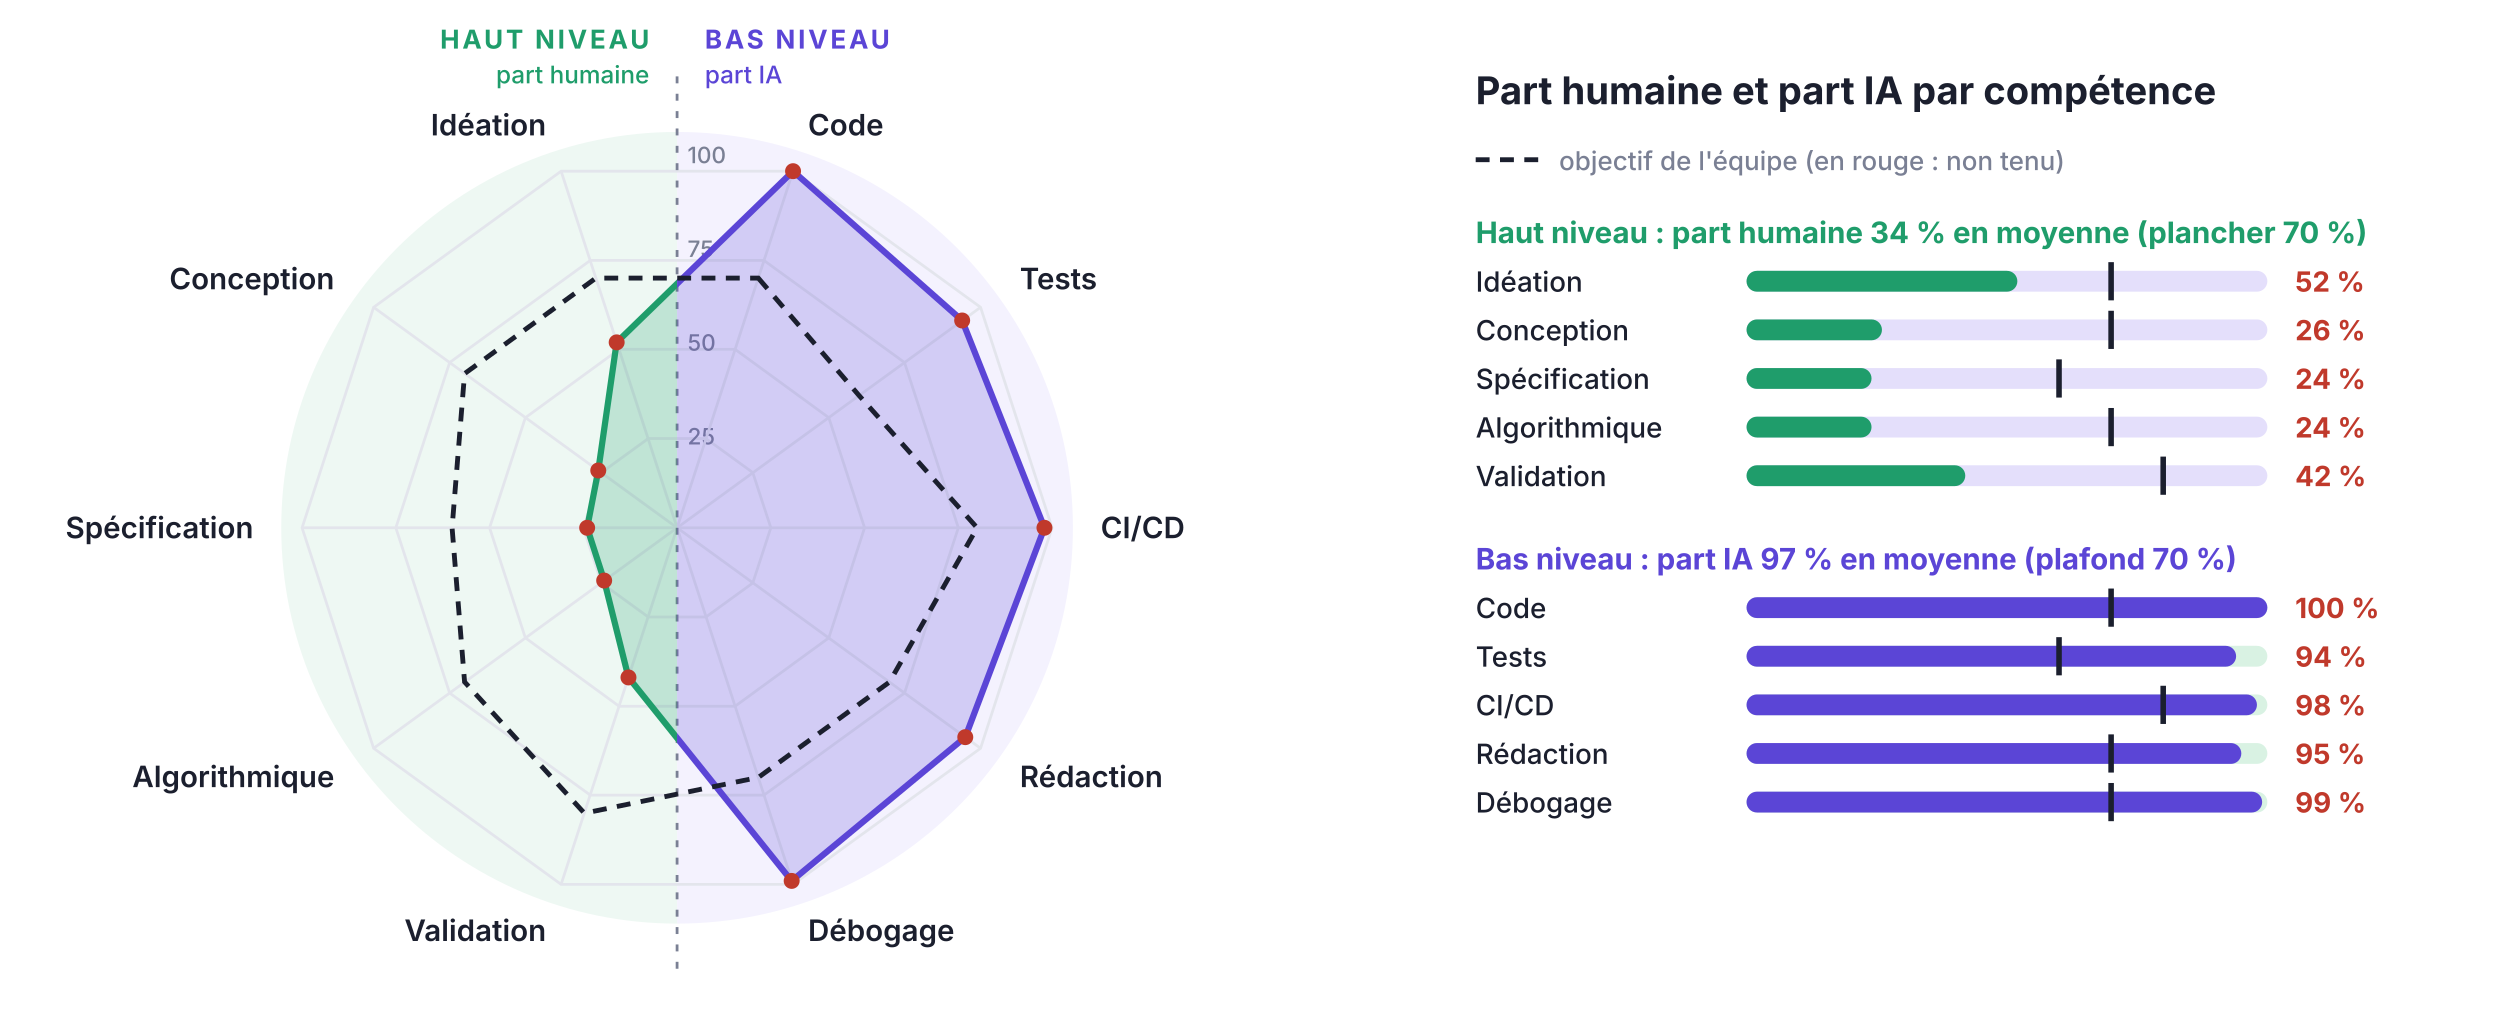
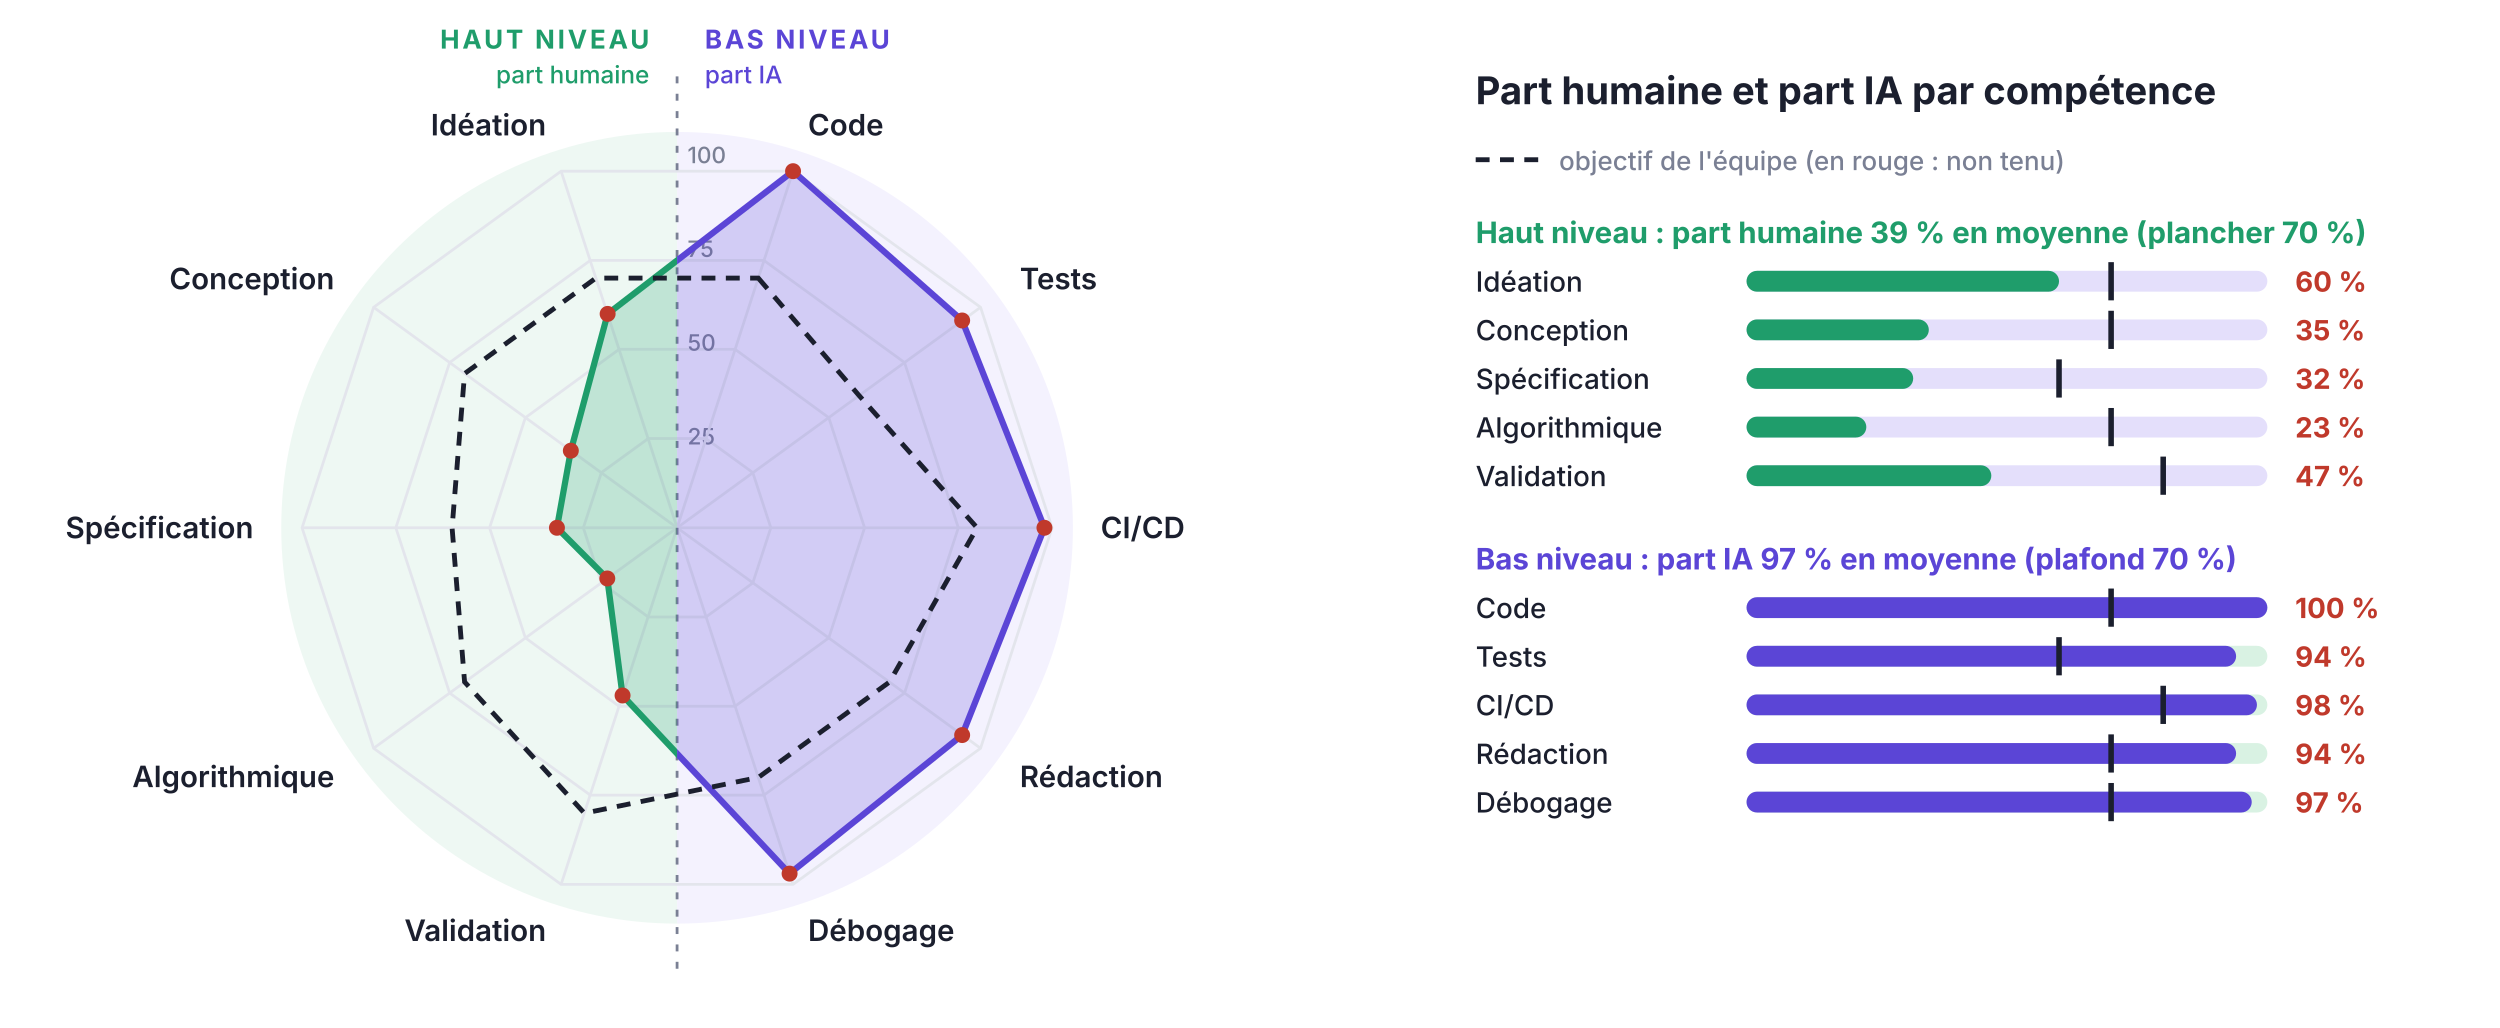
<svg xmlns="http://www.w3.org/2000/svg" viewBox="0 0 720 296" width="720" height="296">
  <defs>
    <clipPath id="moitie-haut">
      <rect x="0" y="0" width="195" height="296" />
    </clipPath>
    <clipPath id="moitie-bas">
      <rect x="195" y="0" width="720" height="296" />
    </clipPath>
  </defs>
  <path d="M195,38 A114,114 0 0 1 195,266 Z" fill="#f4f2fe" />
  <path d="M195,38 A114,114 0 0 0 195,266 Z" fill="#eef8f3" />
  <polygon points="203.3,126.3 216.8,136.1 222.0,152.0 216.8,167.9 203.3,177.7 186.7,177.7 173.2,167.9 168.0,152.0 173.2,136.1 186.7,126.3" fill="none" stroke="#e3e5ec" stroke-width="0.8" />
  <text x="198.0" y="128.0" font-family="Inter, 'Helvetica Neue', Helvetica, Arial, sans-serif" font-size="6.5" font-weight="500" fill="#7a8094" text-anchor="start">25</text>
  <polygon points="211.7,100.6 238.7,120.3 249.0,152.0 238.7,183.7 211.7,203.4 178.3,203.4 151.3,183.7 141.0,152.0 151.3,120.3 178.3,100.6" fill="none" stroke="#e3e5ec" stroke-width="0.8" />
  <text x="198.0" y="101.0" font-family="Inter, 'Helvetica Neue', Helvetica, Arial, sans-serif" font-size="6.5" font-weight="500" fill="#7a8094" text-anchor="start">50</text>
  <polygon points="220.0,75.0 260.5,104.4 276.0,152.0 260.5,199.6 220.0,229.0 170.0,229.0 129.5,199.6 114.0,152.0 129.5,104.4 170.0,75.0" fill="none" stroke="#e3e5ec" stroke-width="0.8" />
  <text x="198.0" y="74.0" font-family="Inter, 'Helvetica Neue', Helvetica, Arial, sans-serif" font-size="6.5" font-weight="500" fill="#7a8094" text-anchor="start">75</text>
  <polygon points="228.4,49.3 282.4,88.5 303.0,152.0 282.4,215.5 228.4,254.7 161.6,254.7 107.6,215.5 87.0,152.0 107.6,88.5 161.6,49.3" fill="none" stroke="#e3e5ec" stroke-width="0.8" />
  <text x="198.0" y="47.0" font-family="Inter, 'Helvetica Neue', Helvetica, Arial, sans-serif" font-size="6.5" font-weight="500" fill="#7a8094" text-anchor="start">100</text>
  <line x1="195" y1="152" x2="228.4" y2="49.3" stroke="#e3e5ec" stroke-width="0.8" />
  <text x="232.7" y="39.0" font-family="Inter, 'Helvetica Neue', Helvetica, Arial, sans-serif" font-size="8.5" font-weight="600" fill="#1b1f2e" text-anchor="start">Code</text>
  <line x1="195" y1="152" x2="282.4" y2="88.5" stroke="#e3e5ec" stroke-width="0.8" />
  <text x="293.7" y="83.3" font-family="Inter, 'Helvetica Neue', Helvetica, Arial, sans-serif" font-size="8.5" font-weight="600" fill="#1b1f2e" text-anchor="start">Tests</text>
  <line x1="195" y1="152" x2="303.0" y2="152.0" stroke="#e3e5ec" stroke-width="0.8" />
  <text x="317.0" y="155.0" font-family="Inter, 'Helvetica Neue', Helvetica, Arial, sans-serif" font-size="8.5" font-weight="600" fill="#1b1f2e" text-anchor="start">CI/CD</text>
  <line x1="195" y1="152" x2="282.4" y2="215.5" stroke="#e3e5ec" stroke-width="0.8" />
  <text x="293.7" y="226.7" font-family="Inter, 'Helvetica Neue', Helvetica, Arial, sans-serif" font-size="8.5" font-weight="600" fill="#1b1f2e" text-anchor="start">Rédaction</text>
  <line x1="195" y1="152" x2="228.4" y2="254.7" stroke="#e3e5ec" stroke-width="0.8" />
  <text x="232.7" y="271.0" font-family="Inter, 'Helvetica Neue', Helvetica, Arial, sans-serif" font-size="8.5" font-weight="600" fill="#1b1f2e" text-anchor="start">Débogage</text>
  <line x1="195" y1="152" x2="161.6" y2="254.7" stroke="#e3e5ec" stroke-width="0.8" />
  <text x="157.3" y="271.0" font-family="Inter, 'Helvetica Neue', Helvetica, Arial, sans-serif" font-size="8.5" font-weight="600" fill="#1b1f2e" text-anchor="end">Validation</text>
  <line x1="195" y1="152" x2="107.6" y2="215.5" stroke="#e3e5ec" stroke-width="0.8" />
  <text x="96.3" y="226.7" font-family="Inter, 'Helvetica Neue', Helvetica, Arial, sans-serif" font-size="8.5" font-weight="600" fill="#1b1f2e" text-anchor="end">Algorithmique</text>
  <line x1="195" y1="152" x2="87.0" y2="152.0" stroke="#e3e5ec" stroke-width="0.8" />
  <text x="73.0" y="155.0" font-family="Inter, 'Helvetica Neue', Helvetica, Arial, sans-serif" font-size="8.5" font-weight="600" fill="#1b1f2e" text-anchor="end">Spécification</text>
  <line x1="195" y1="152" x2="107.6" y2="88.5" stroke="#e3e5ec" stroke-width="0.8" />
  <text x="96.3" y="83.3" font-family="Inter, 'Helvetica Neue', Helvetica, Arial, sans-serif" font-size="8.5" font-weight="600" fill="#1b1f2e" text-anchor="end">Conception</text>
  <line x1="195" y1="152" x2="161.6" y2="49.3" stroke="#e3e5ec" stroke-width="0.8" />
  <text x="157.3" y="39.0" font-family="Inter, 'Helvetica Neue', Helvetica, Arial, sans-serif" font-size="8.5" font-weight="600" fill="#1b1f2e" text-anchor="end">Idéation</text>
  <line x1="195" y1="22" x2="195" y2="282" stroke="#7a8094" stroke-width="0.8" stroke-dasharray="2 3" />
  <text x="187.0" y="14.0" font-family="Inter, 'Helvetica Neue', Helvetica, Arial, sans-serif" font-size="7.5" font-weight="700" fill="#1f9d6b" text-anchor="end" letter-spacing="0.8">HAUT NIVEAU</text>
  <text x="187.0" y="24.0" font-family="Inter, 'Helvetica Neue', Helvetica, Arial, sans-serif" font-size="7" font-weight="500" fill="#1f9d6b" text-anchor="end">part humaine</text>
  <text x="203.0" y="14.0" font-family="Inter, 'Helvetica Neue', Helvetica, Arial, sans-serif" font-size="7.5" font-weight="700" fill="#5b45d6" text-anchor="start" letter-spacing="0.8">BAS NIVEAU</text>
  <text x="203.0" y="24.0" font-family="Inter, 'Helvetica Neue', Helvetica, Arial, sans-serif" font-size="7" font-weight="500" fill="#5b45d6" text-anchor="start">part IA</text>
  <g clip-path="url(#moitie-haut)">
-     <polygon points="228.4,49.3 277.1,92.3 300.8,152.0 278.0,212.3 228.0,253.7 181.0,195.1 174.0,167.2 169.1,152.0 172.3,135.5 177.6,98.6" fill="#1f9d6b" fill-opacity="0.22" stroke="#1f9d6b" stroke-width="1.8" stroke-linejoin="round" />
+     <polygon points="228.4,49.3 277.1,92.3 300.8,152.0 277.1,211.7 227.4,251.6 179.3,200.3 174.9,166.6 160.4,152.0 164.4,129.8 175.0,90.4" fill="#1f9d6b" fill-opacity="0.22" stroke="#1f9d6b" stroke-width="1.8" stroke-linejoin="round" />
    <polygon points="218.4,80.1 247.4,113.9 281.4,152.0 256.2,196.4 218.4,223.9 168.3,234.2 133.8,196.4 130.2,152.0 133.8,107.6 171.6,80.1" fill="none" stroke="#1b1f2e" stroke-width="1.4" stroke-dasharray="4 3" />
  </g>
  <g clip-path="url(#moitie-bas)">
-     <polygon points="228.4,49.3 277.1,92.3 300.8,152.0 278.0,212.3 228.0,253.7 181.0,195.1 174.0,167.2 169.1,152.0 172.3,135.5 177.6,98.6" fill="#5b45d6" fill-opacity="0.22" stroke="#5b45d6" stroke-width="1.8" stroke-linejoin="round" />
+     <polygon points="228.4,49.3 277.1,92.3 300.8,152.0 277.1,211.7 227.4,251.6 179.3,200.3 174.9,166.6 160.4,152.0 164.4,129.8 175.0,90.4" fill="#5b45d6" fill-opacity="0.22" stroke="#5b45d6" stroke-width="1.8" stroke-linejoin="round" />
    <polygon points="218.4,80.1 247.4,113.9 281.4,152.0 256.2,196.4 218.4,223.9 168.3,234.2 133.8,196.4 130.2,152.0 133.8,107.6 171.6,80.1" fill="none" stroke="#1b1f2e" stroke-width="1.4" stroke-dasharray="4 3" />
  </g>
  <circle cx="228.4" cy="49.3" r="2.3" fill="#c0392b" />
  <circle cx="277.1" cy="92.3" r="2.3" fill="#c0392b" />
  <circle cx="300.8" cy="152.0" r="2.3" fill="#c0392b" />
-   <circle cx="278.0" cy="212.3" r="2.3" fill="#c0392b" />
-   <circle cx="228.0" cy="253.7" r="2.3" fill="#c0392b" />
-   <circle cx="181.0" cy="195.1" r="2.3" fill="#c0392b" />
-   <circle cx="174.0" cy="167.2" r="2.3" fill="#c0392b" />
-   <circle cx="169.1" cy="152.0" r="2.3" fill="#c0392b" />
-   <circle cx="172.3" cy="135.5" r="2.3" fill="#c0392b" />
-   <circle cx="177.6" cy="98.6" r="2.3" fill="#c0392b" />
+   <circle cx="277.1" cy="211.7" r="2.3" fill="#c0392b" />
+   <circle cx="227.4" cy="251.6" r="2.3" fill="#c0392b" />
+   <circle cx="179.3" cy="200.3" r="2.3" fill="#c0392b" />
+   <circle cx="174.9" cy="166.6" r="2.3" fill="#c0392b" />
+   <circle cx="160.4" cy="152.0" r="2.3" fill="#c0392b" />
+   <circle cx="164.4" cy="129.8" r="2.3" fill="#c0392b" />
+   <circle cx="175.0" cy="90.4" r="2.3" fill="#c0392b" />
  <text x="425.0" y="30.0" font-family="Inter, 'Helvetica Neue', Helvetica, Arial, sans-serif" font-size="11" font-weight="700" fill="#1b1f2e" text-anchor="start">Part humaine et part IA par compétence</text>
  <line x1="425" y1="46" x2="443" y2="46" stroke="#1b1f2e" stroke-width="1.4" stroke-dasharray="4 3" />
  <text x="449.0" y="49.0" font-family="Inter, 'Helvetica Neue', Helvetica, Arial, sans-serif" font-size="7.5" font-weight="500" fill="#7a8094" text-anchor="start">objectif de l'équipe (en rouge : non tenu)</text>
-   <text x="425.0" y="70.0" font-family="Inter, 'Helvetica Neue', Helvetica, Arial, sans-serif" font-size="8.5" font-weight="700" fill="#1f9d6b" text-anchor="start">Haut niveau : part humaine 34 % en moyenne (plancher 70 %)</text>
+   <text x="425.0" y="70.0" font-family="Inter, 'Helvetica Neue', Helvetica, Arial, sans-serif" font-size="8.5" font-weight="700" fill="#1f9d6b" text-anchor="start">Haut niveau : part humaine 39 % en moyenne (plancher 70 %)</text>
  <text x="425.0" y="84.0" font-family="Inter, 'Helvetica Neue', Helvetica, Arial, sans-serif" font-size="8" font-weight="500" fill="#1b1f2e" text-anchor="start">Idéation</text>
  <rect x="503" y="78" width="150" height="6" rx="3" fill="#e4dffb" />
-   <rect x="503" y="78" width="78.0" height="6" rx="3" fill="#1f9d6b" />
+   <rect x="503" y="78" width="90.0" height="6" rx="3" fill="#1f9d6b" />
  <line x1="608.0" y1="75.5" x2="608.0" y2="86.5" stroke="#1b1f2e" stroke-width="1.6" />
-   <text x="661.0" y="84.0" font-family="Inter, 'Helvetica Neue', Helvetica, Arial, sans-serif" font-size="8" font-weight="700" fill="#c0392b" text-anchor="start">52 %</text>
+   <text x="661.0" y="84.0" font-family="Inter, 'Helvetica Neue', Helvetica, Arial, sans-serif" font-size="8" font-weight="700" fill="#c0392b" text-anchor="start">60 %</text>
  <text x="425.0" y="98.0" font-family="Inter, 'Helvetica Neue', Helvetica, Arial, sans-serif" font-size="8" font-weight="500" fill="#1b1f2e" text-anchor="start">Conception</text>
  <rect x="503" y="92" width="150" height="6" rx="3" fill="#e4dffb" />
-   <rect x="503" y="92" width="39.0" height="6" rx="3" fill="#1f9d6b" />
+   <rect x="503" y="92" width="52.5" height="6" rx="3" fill="#1f9d6b" />
  <line x1="608.0" y1="89.5" x2="608.0" y2="100.5" stroke="#1b1f2e" stroke-width="1.6" />
-   <text x="661.0" y="98.0" font-family="Inter, 'Helvetica Neue', Helvetica, Arial, sans-serif" font-size="8" font-weight="700" fill="#c0392b" text-anchor="start">26 %</text>
+   <text x="661.0" y="98.0" font-family="Inter, 'Helvetica Neue', Helvetica, Arial, sans-serif" font-size="8" font-weight="700" fill="#c0392b" text-anchor="start">35 %</text>
  <text x="425.0" y="112.0" font-family="Inter, 'Helvetica Neue', Helvetica, Arial, sans-serif" font-size="8" font-weight="500" fill="#1b1f2e" text-anchor="start">Spécification</text>
  <rect x="503" y="106" width="150" height="6" rx="3" fill="#e4dffb" />
-   <rect x="503" y="106" width="36.0" height="6" rx="3" fill="#1f9d6b" />
+   <rect x="503" y="106" width="48.0" height="6" rx="3" fill="#1f9d6b" />
  <line x1="593.0" y1="103.5" x2="593.0" y2="114.5" stroke="#1b1f2e" stroke-width="1.6" />
-   <text x="661.0" y="112.0" font-family="Inter, 'Helvetica Neue', Helvetica, Arial, sans-serif" font-size="8" font-weight="700" fill="#c0392b" text-anchor="start">24 %</text>
+   <text x="661.0" y="112.0" font-family="Inter, 'Helvetica Neue', Helvetica, Arial, sans-serif" font-size="8" font-weight="700" fill="#c0392b" text-anchor="start">32 %</text>
  <text x="425.0" y="126.0" font-family="Inter, 'Helvetica Neue', Helvetica, Arial, sans-serif" font-size="8" font-weight="500" fill="#1b1f2e" text-anchor="start">Algorithmique</text>
  <rect x="503" y="120" width="150" height="6" rx="3" fill="#e4dffb" />
-   <rect x="503" y="120" width="36.0" height="6" rx="3" fill="#1f9d6b" />
+   <rect x="503" y="120" width="34.5" height="6" rx="3" fill="#1f9d6b" />
  <line x1="608.0" y1="117.5" x2="608.0" y2="128.5" stroke="#1b1f2e" stroke-width="1.6" />
-   <text x="661.0" y="126.0" font-family="Inter, 'Helvetica Neue', Helvetica, Arial, sans-serif" font-size="8" font-weight="700" fill="#c0392b" text-anchor="start">24 %</text>
+   <text x="661.0" y="126.0" font-family="Inter, 'Helvetica Neue', Helvetica, Arial, sans-serif" font-size="8" font-weight="700" fill="#c0392b" text-anchor="start">23 %</text>
  <text x="425.0" y="140.0" font-family="Inter, 'Helvetica Neue', Helvetica, Arial, sans-serif" font-size="8" font-weight="500" fill="#1b1f2e" text-anchor="start">Validation</text>
  <rect x="503" y="134" width="150" height="6" rx="3" fill="#e4dffb" />
-   <rect x="503" y="134" width="63.0" height="6" rx="3" fill="#1f9d6b" />
+   <rect x="503" y="134" width="70.5" height="6" rx="3" fill="#1f9d6b" />
  <line x1="623.0" y1="131.5" x2="623.0" y2="142.5" stroke="#1b1f2e" stroke-width="1.6" />
-   <text x="661.0" y="140.0" font-family="Inter, 'Helvetica Neue', Helvetica, Arial, sans-serif" font-size="8" font-weight="700" fill="#c0392b" text-anchor="start">42 %</text>
+   <text x="661.0" y="140.0" font-family="Inter, 'Helvetica Neue', Helvetica, Arial, sans-serif" font-size="8" font-weight="700" fill="#c0392b" text-anchor="start">47 %</text>
  <text x="425.0" y="164.0" font-family="Inter, 'Helvetica Neue', Helvetica, Arial, sans-serif" font-size="8.5" font-weight="700" fill="#5b45d6" text-anchor="start">Bas niveau : part IA 97 % en moyenne (plafond 70 %)</text>
  <text x="425.0" y="178.0" font-family="Inter, 'Helvetica Neue', Helvetica, Arial, sans-serif" font-size="8" font-weight="500" fill="#1b1f2e" text-anchor="start">Code</text>
  <rect x="503" y="172" width="150" height="6" rx="3" fill="#d9f2e3" />
  <rect x="503" y="172" width="150.0" height="6" rx="3" fill="#5b45d6" />
  <line x1="608.0" y1="169.5" x2="608.0" y2="180.5" stroke="#1b1f2e" stroke-width="1.6" />
  <text x="661.0" y="178.0" font-family="Inter, 'Helvetica Neue', Helvetica, Arial, sans-serif" font-size="8" font-weight="700" fill="#c0392b" text-anchor="start">100 %</text>
  <text x="425.0" y="192.0" font-family="Inter, 'Helvetica Neue', Helvetica, Arial, sans-serif" font-size="8" font-weight="500" fill="#1b1f2e" text-anchor="start">Tests</text>
  <rect x="503" y="186" width="150" height="6" rx="3" fill="#d9f2e3" />
  <rect x="503" y="186" width="141.0" height="6" rx="3" fill="#5b45d6" />
  <line x1="593.0" y1="183.5" x2="593.0" y2="194.5" stroke="#1b1f2e" stroke-width="1.6" />
  <text x="661.0" y="192.0" font-family="Inter, 'Helvetica Neue', Helvetica, Arial, sans-serif" font-size="8" font-weight="700" fill="#c0392b" text-anchor="start">94 %</text>
  <text x="425.0" y="206.0" font-family="Inter, 'Helvetica Neue', Helvetica, Arial, sans-serif" font-size="8" font-weight="500" fill="#1b1f2e" text-anchor="start">CI/CD</text>
  <rect x="503" y="200" width="150" height="6" rx="3" fill="#d9f2e3" />
  <rect x="503" y="200" width="147.0" height="6" rx="3" fill="#5b45d6" />
  <line x1="623.0" y1="197.5" x2="623.0" y2="208.5" stroke="#1b1f2e" stroke-width="1.6" />
  <text x="661.0" y="206.0" font-family="Inter, 'Helvetica Neue', Helvetica, Arial, sans-serif" font-size="8" font-weight="700" fill="#c0392b" text-anchor="start">98 %</text>
  <text x="425.0" y="220.0" font-family="Inter, 'Helvetica Neue', Helvetica, Arial, sans-serif" font-size="8" font-weight="500" fill="#1b1f2e" text-anchor="start">Rédaction</text>
  <rect x="503" y="214" width="150" height="6" rx="3" fill="#d9f2e3" />
-   <rect x="503" y="214" width="142.5" height="6" rx="3" fill="#5b45d6" />
+   <rect x="503" y="214" width="141.0" height="6" rx="3" fill="#5b45d6" />
  <line x1="608.0" y1="211.5" x2="608.0" y2="222.5" stroke="#1b1f2e" stroke-width="1.6" />
-   <text x="661.0" y="220.0" font-family="Inter, 'Helvetica Neue', Helvetica, Arial, sans-serif" font-size="8" font-weight="700" fill="#c0392b" text-anchor="start">95 %</text>
+   <text x="661.0" y="220.0" font-family="Inter, 'Helvetica Neue', Helvetica, Arial, sans-serif" font-size="8" font-weight="700" fill="#c0392b" text-anchor="start">94 %</text>
  <text x="425.0" y="234.0" font-family="Inter, 'Helvetica Neue', Helvetica, Arial, sans-serif" font-size="8" font-weight="500" fill="#1b1f2e" text-anchor="start">Débogage</text>
  <rect x="503" y="228" width="150" height="6" rx="3" fill="#d9f2e3" />
-   <rect x="503" y="228" width="148.5" height="6" rx="3" fill="#5b45d6" />
+   <rect x="503" y="228" width="145.5" height="6" rx="3" fill="#5b45d6" />
  <line x1="608.0" y1="225.5" x2="608.0" y2="236.5" stroke="#1b1f2e" stroke-width="1.6" />
-   <text x="661.0" y="234.0" font-family="Inter, 'Helvetica Neue', Helvetica, Arial, sans-serif" font-size="8" font-weight="700" fill="#c0392b" text-anchor="start">99 %</text>
+   <text x="661.0" y="234.0" font-family="Inter, 'Helvetica Neue', Helvetica, Arial, sans-serif" font-size="8" font-weight="700" fill="#c0392b" text-anchor="start">97 %</text>
</svg>
